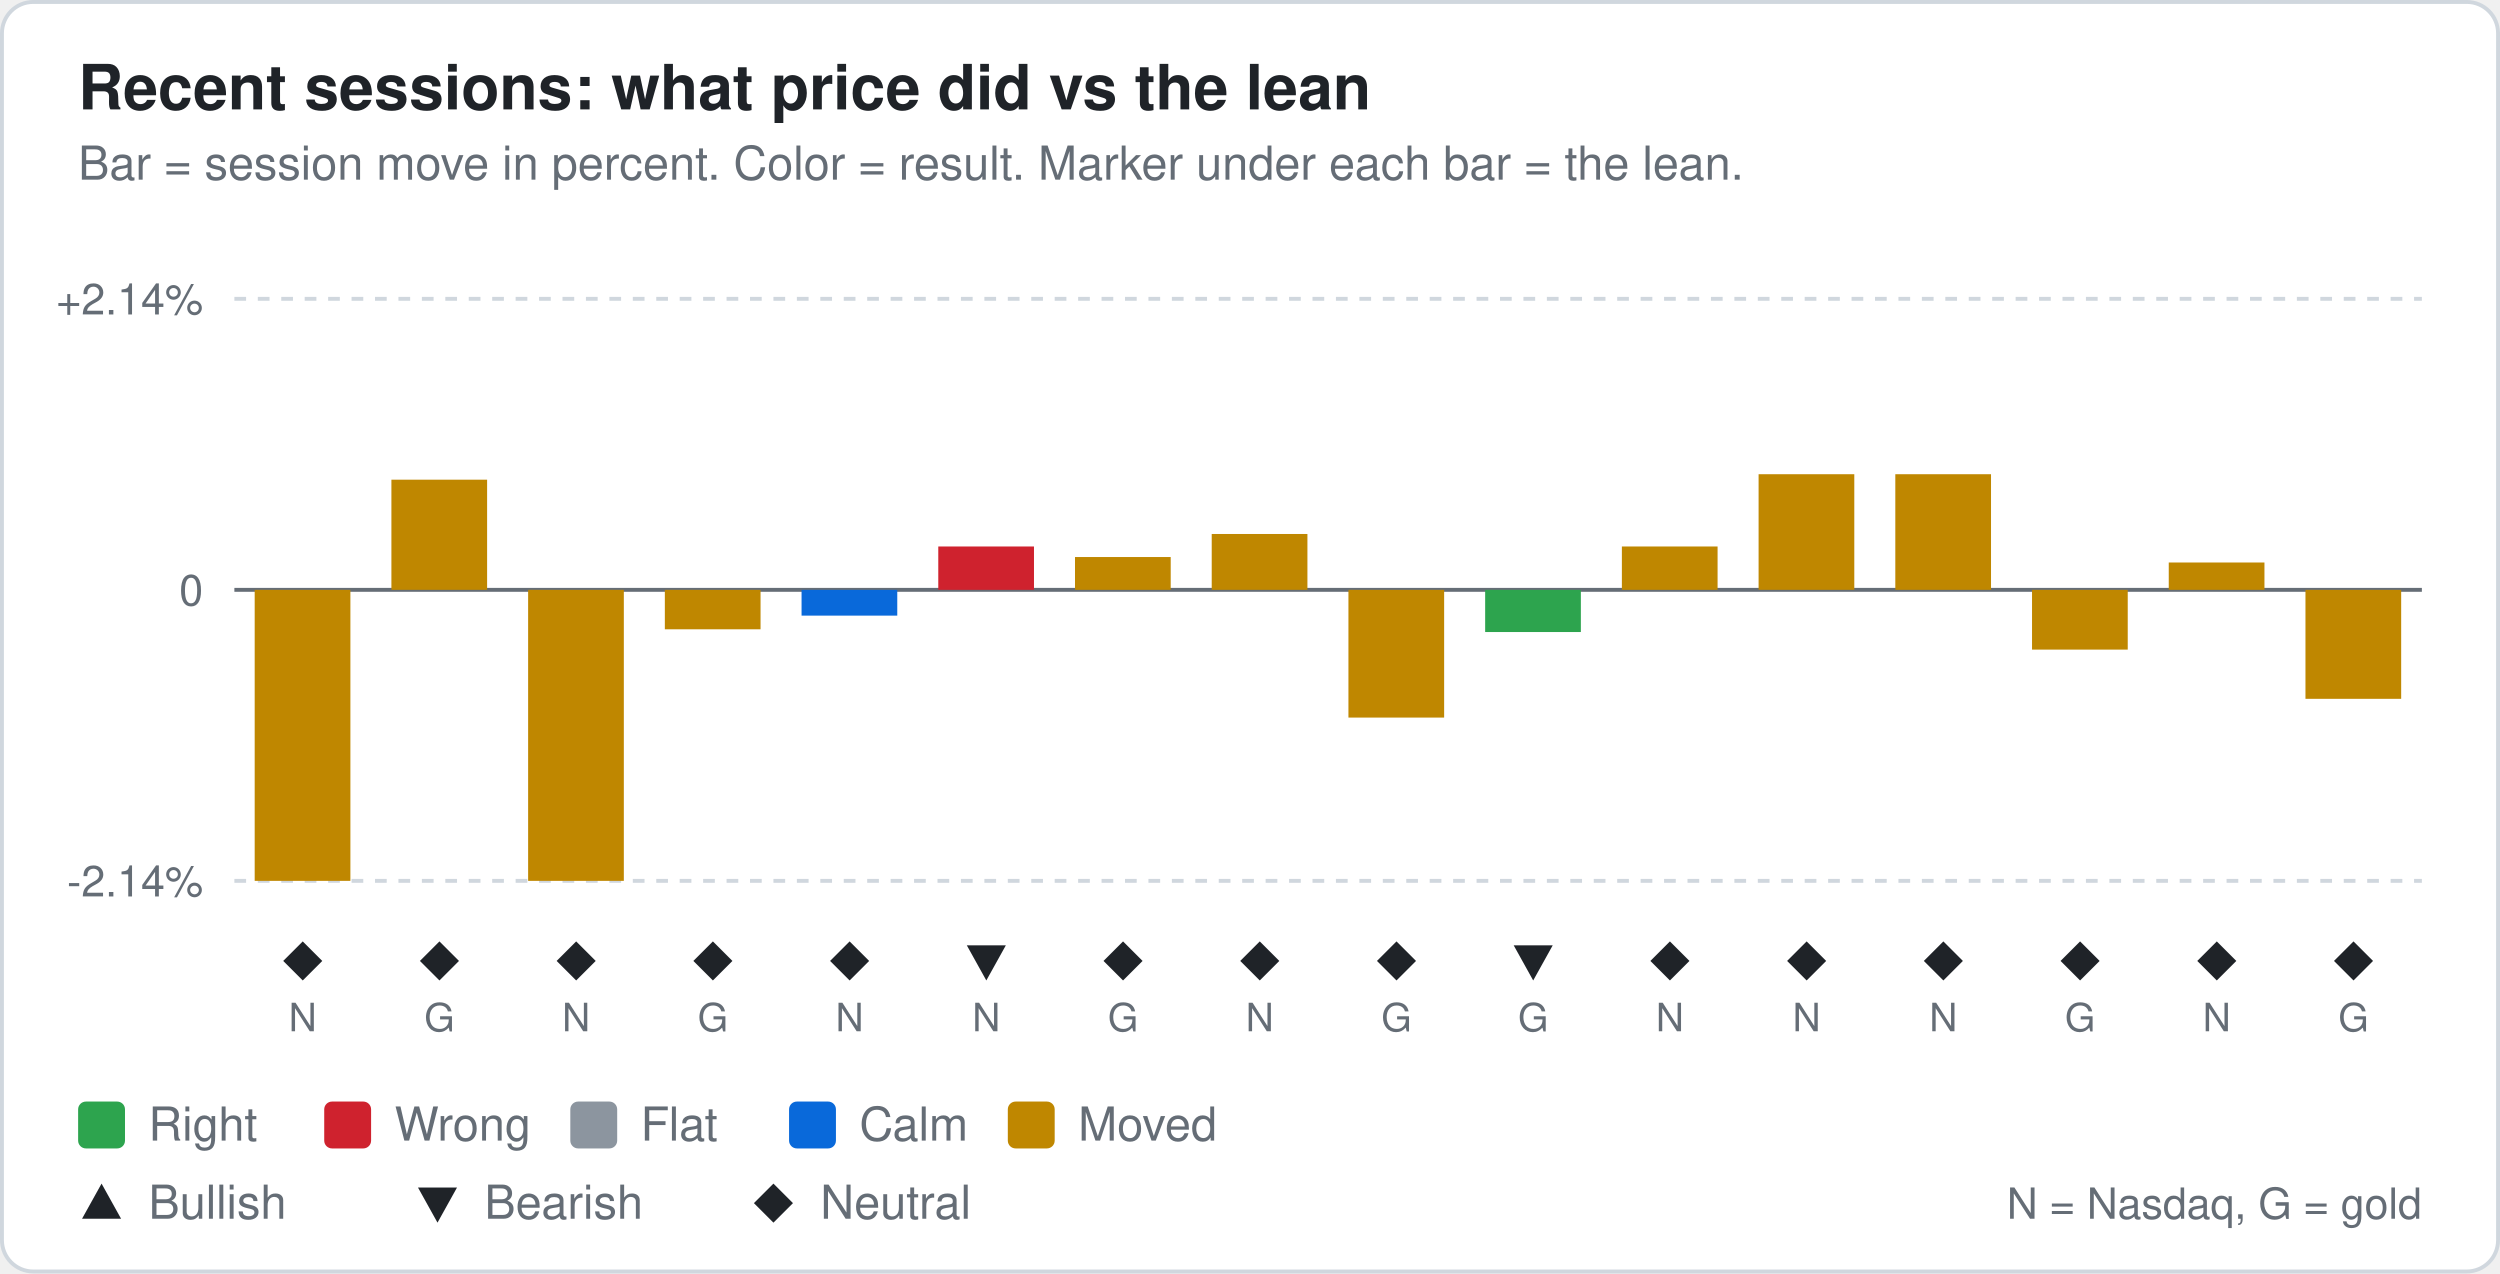
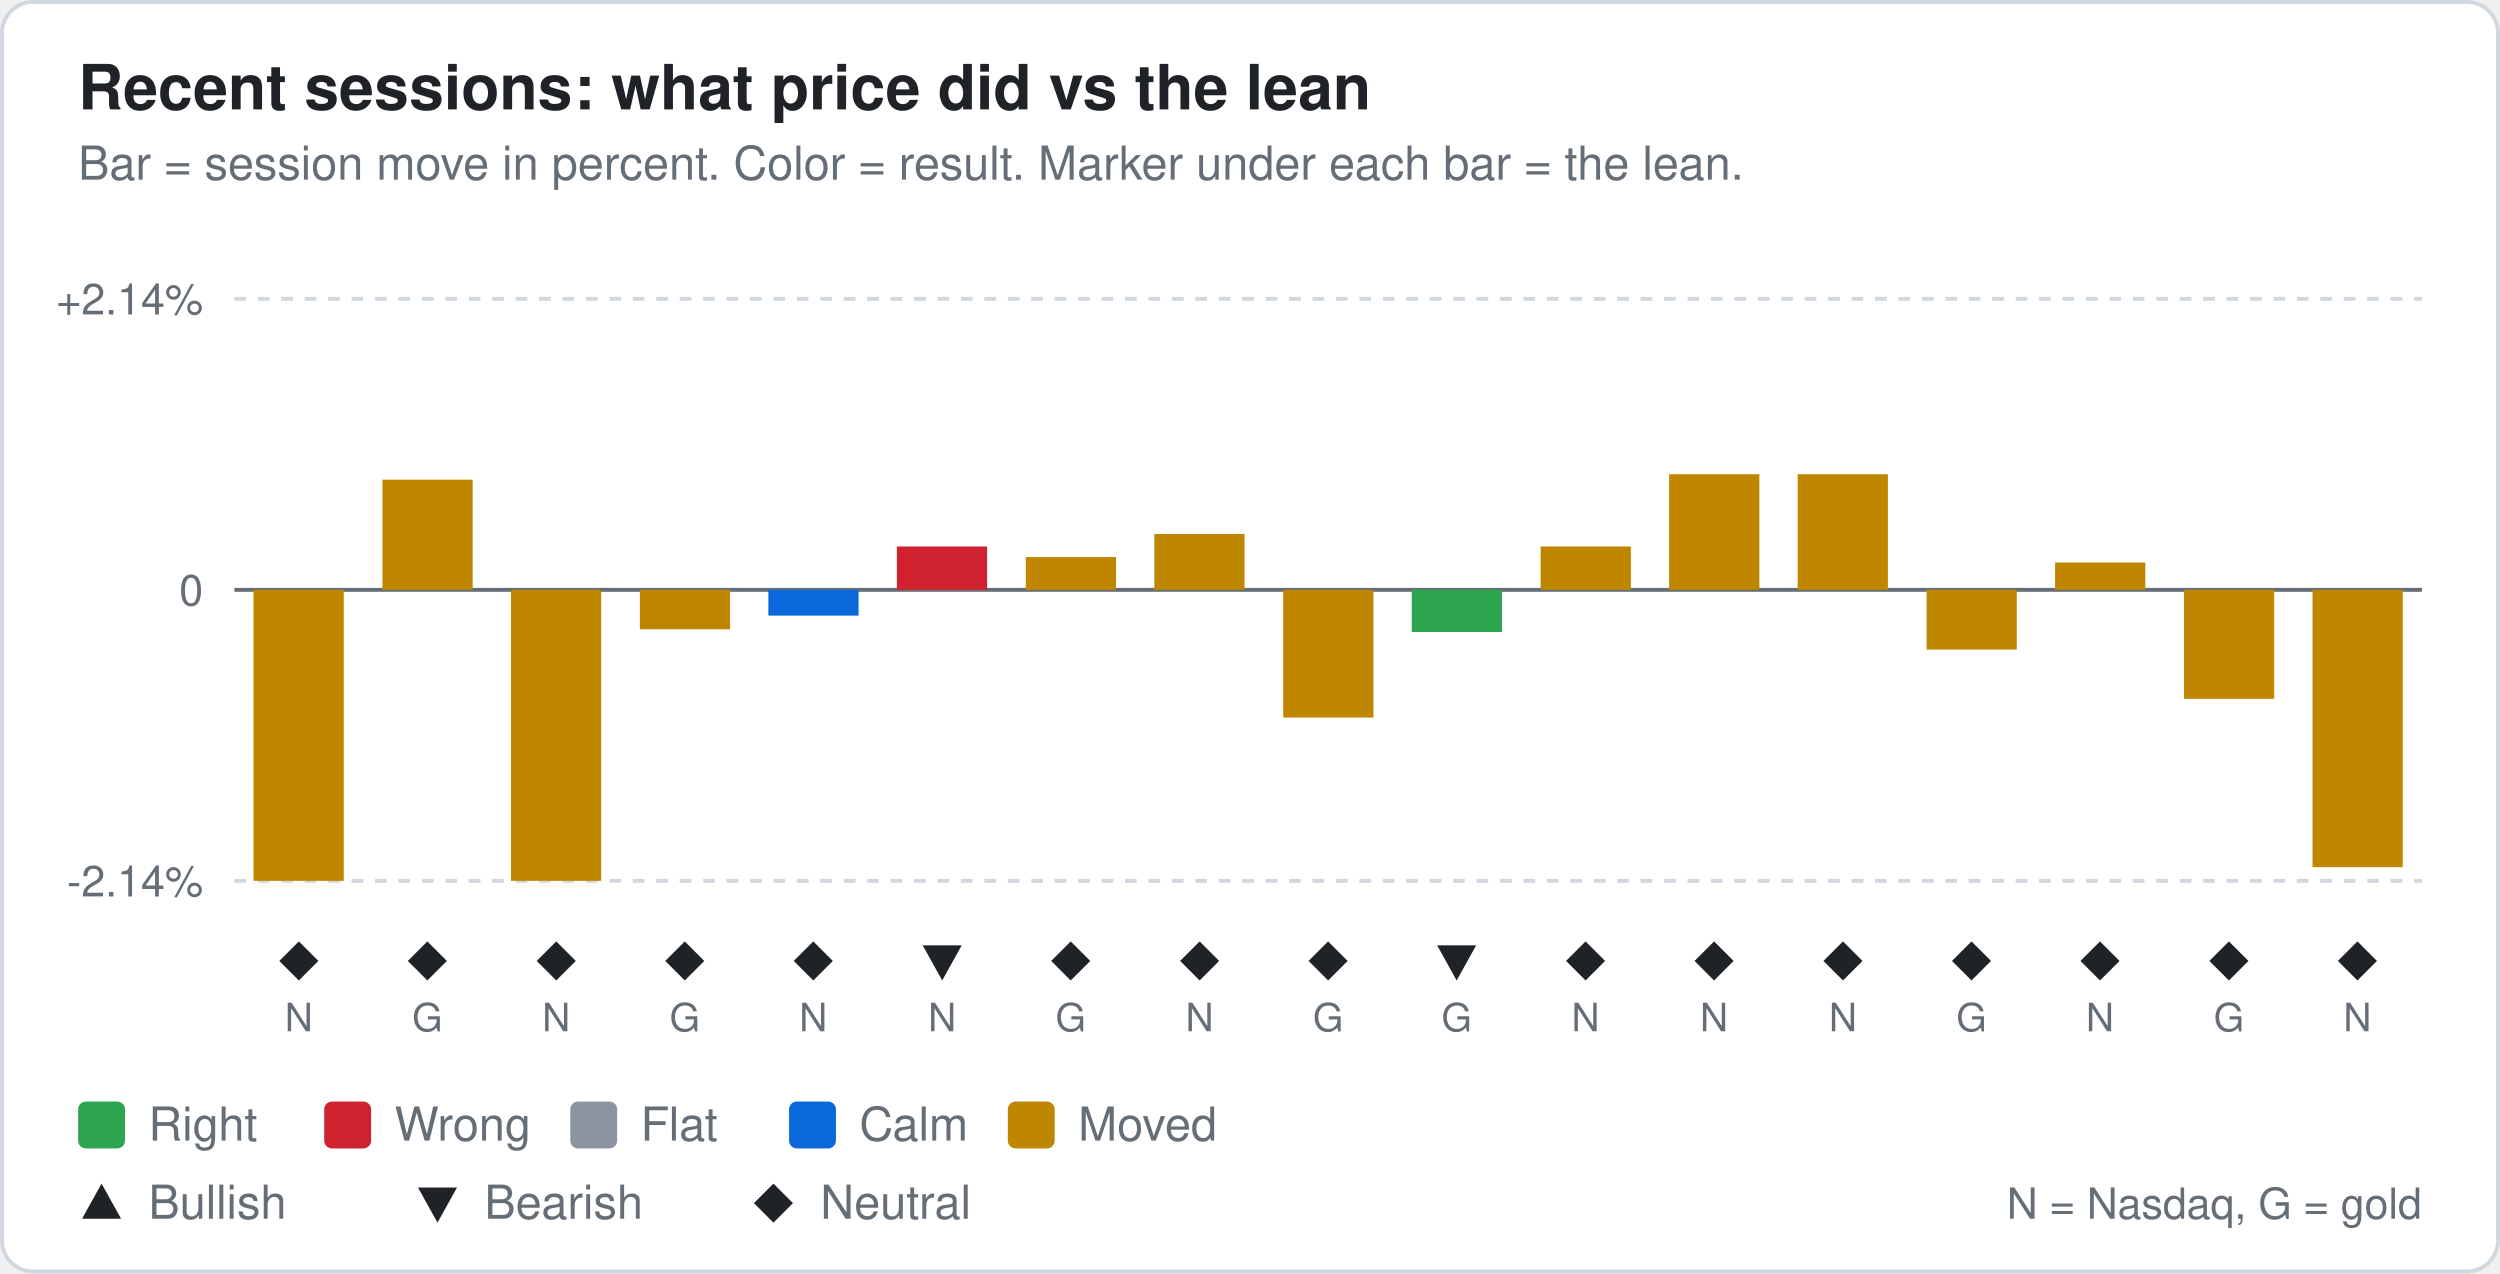
<svg xmlns="http://www.w3.org/2000/svg" width="640" height="326" viewBox="0 0 640 326" font-family="Helvetica, Arial, sans-serif">
  <rect x="0.5" y="0.5" width="639" height="325" rx="8" fill="#ffffff" stroke="#d0d7de" />
  <text x="20" y="28" font-size="16" font-weight="bold" fill="#1f2328">Recent sessions: what price did vs the lean</text>
  <text x="20" y="46" font-size="12" fill="#656d76">Bar = session move in percent. Color = result. Marker under each bar = the lean.</text>
  <line x1="60" y1="151.0" x2="620" y2="151.0" stroke="#656d76" />
  <line x1="60" y1="76.5" x2="620" y2="76.5" stroke="#d0d7de" stroke-dasharray="3 3" />
  <text x="52" y="80.5" font-size="11" text-anchor="end" fill="#656d76">+2.14%</text>
  <line x1="60" y1="225.5" x2="620" y2="225.5" stroke="#d0d7de" stroke-dasharray="3 3" />
  <text x="52" y="229.5" font-size="11" text-anchor="end" fill="#656d76">-2.14%</text>
  <text x="52" y="155.0" font-size="11" text-anchor="end" fill="#656d76">0</text>
-   <rect x="65.2" y="151.0" width="24.5" height="74.5" fill="#bf8700" />
-   <polygon points="77.5,241.0 82.5,246.0 77.5,251.0 72.5,246.0" fill="#1f2328" />
-   <text x="77.5" y="264" font-size="10" text-anchor="middle" fill="#656d76">N</text>
-   <rect x="100.2" y="122.8" width="24.5" height="28.2" fill="#bf8700" />
-   <polygon points="112.5,241.0 117.5,246.0 112.5,251.0 107.5,246.0" fill="#1f2328" />
-   <text x="112.5" y="264" font-size="10" text-anchor="middle" fill="#656d76">G</text>
-   <rect x="135.2" y="151.0" width="24.5" height="74.5" fill="#bf8700" />
-   <polygon points="147.5,241.0 152.5,246.0 147.5,251.0 142.5,246.0" fill="#1f2328" />
-   <text x="147.5" y="264" font-size="10" text-anchor="middle" fill="#656d76">N</text>
-   <rect x="170.2" y="151.0" width="24.5" height="10.1" fill="#bf8700" />
-   <polygon points="182.5,241.0 187.5,246.0 182.5,251.0 177.5,246.0" fill="#1f2328" />
-   <text x="182.5" y="264" font-size="10" text-anchor="middle" fill="#656d76">G</text>
-   <rect x="205.2" y="151.0" width="24.5" height="6.6" fill="#0969da" />
-   <polygon points="217.5,241.0 222.5,246.0 217.5,251.0 212.5,246.0" fill="#1f2328" />
-   <text x="217.5" y="264" font-size="10" text-anchor="middle" fill="#656d76">N</text>
-   <rect x="240.2" y="139.9" width="24.5" height="11.1" fill="#cf222e" />
-   <polygon points="247.5,242.0 257.5,242.0 252.5,251.0" fill="#1f2328" />
-   <text x="252.5" y="264" font-size="10" text-anchor="middle" fill="#656d76">N</text>
-   <rect x="275.2" y="142.6" width="24.5" height="8.4" fill="#bf8700" />
-   <polygon points="287.5,241.0 292.5,246.0 287.5,251.0 282.5,246.0" fill="#1f2328" />
-   <text x="287.5" y="264" font-size="10" text-anchor="middle" fill="#656d76">G</text>
-   <rect x="310.2" y="136.7" width="24.5" height="14.3" fill="#bf8700" />
-   <polygon points="322.5,241.0 327.5,246.0 322.5,251.0 317.5,246.0" fill="#1f2328" />
-   <text x="322.5" y="264" font-size="10" text-anchor="middle" fill="#656d76">N</text>
-   <rect x="345.2" y="151.0" width="24.5" height="32.7" fill="#bf8700" />
-   <polygon points="357.5,241.0 362.5,246.0 357.5,251.0 352.5,246.0" fill="#1f2328" />
-   <text x="357.5" y="264" font-size="10" text-anchor="middle" fill="#656d76">G</text>
-   <rect x="380.2" y="151.0" width="24.5" height="10.8" fill="#2da44e" />
-   <polygon points="387.5,242.0 397.5,242.0 392.5,251.0" fill="#1f2328" />
-   <text x="392.5" y="264" font-size="10" text-anchor="middle" fill="#656d76">G</text>
-   <rect x="415.2" y="139.9" width="24.5" height="11.1" fill="#bf8700" />
-   <polygon points="427.5,241.0 432.5,246.0 427.5,251.0 422.5,246.0" fill="#1f2328" />
-   <text x="427.5" y="264" font-size="10" text-anchor="middle" fill="#656d76">N</text>
-   <rect x="450.2" y="121.4" width="24.5" height="29.6" fill="#bf8700" />
-   <polygon points="462.5,241.0 467.5,246.0 462.5,251.0 457.5,246.0" fill="#1f2328" />
-   <text x="462.5" y="264" font-size="10" text-anchor="middle" fill="#656d76">N</text>
-   <rect x="485.2" y="121.4" width="24.5" height="29.6" fill="#bf8700" />
-   <polygon points="497.5,241.0 502.5,246.0 497.5,251.0 492.5,246.0" fill="#1f2328" />
-   <text x="497.5" y="264" font-size="10" text-anchor="middle" fill="#656d76">N</text>
-   <rect x="520.2" y="151.0" width="24.5" height="15.3" fill="#bf8700" />
-   <polygon points="532.5,241.0 537.5,246.0 532.5,251.0 527.5,246.0" fill="#1f2328" />
-   <text x="532.5" y="264" font-size="10" text-anchor="middle" fill="#656d76">G</text>
-   <rect x="555.2" y="144.0" width="24.5" height="7.0" fill="#bf8700" />
-   <polygon points="567.5,241.0 572.5,246.0 567.5,251.0 562.5,246.0" fill="#1f2328" />
-   <text x="567.5" y="264" font-size="10" text-anchor="middle" fill="#656d76">N</text>
-   <rect x="590.2" y="151.0" width="24.5" height="27.9" fill="#bf8700" />
-   <polygon points="602.5,241.0 607.5,246.0 602.5,251.0 597.5,246.0" fill="#1f2328" />
-   <text x="602.5" y="264" font-size="10" text-anchor="middle" fill="#656d76">G</text>
+   <rect x="64.9" y="151.0" width="23.1" height="74.5" fill="#bf8700" />
+   <polygon points="76.5,241.0 81.5,246.0 76.5,251.0 71.5,246.0" fill="#1f2328" />
+   <text x="76.5" y="264" font-size="10" text-anchor="middle" fill="#656d76">N</text>
+   <rect x="97.9" y="122.8" width="23.1" height="28.2" fill="#bf8700" />
+   <polygon points="109.4,241.0 114.4,246.0 109.4,251.0 104.4,246.0" fill="#1f2328" />
+   <text x="109.4" y="264" font-size="10" text-anchor="middle" fill="#656d76">G</text>
+   <rect x="130.8" y="151.0" width="23.1" height="74.5" fill="#bf8700" />
+   <polygon points="142.4,241.0 147.4,246.0 142.4,251.0 137.4,246.0" fill="#1f2328" />
+   <text x="142.4" y="264" font-size="10" text-anchor="middle" fill="#656d76">N</text>
+   <rect x="163.8" y="151.0" width="23.1" height="10.1" fill="#bf8700" />
+   <polygon points="175.3,241.0 180.3,246.0 175.3,251.0 170.3,246.0" fill="#1f2328" />
+   <text x="175.3" y="264" font-size="10" text-anchor="middle" fill="#656d76">G</text>
+   <rect x="196.7" y="151.0" width="23.1" height="6.6" fill="#0969da" />
+   <polygon points="208.2,241.0 213.2,246.0 208.2,251.0 203.2,246.0" fill="#1f2328" />
+   <text x="208.2" y="264" font-size="10" text-anchor="middle" fill="#656d76">N</text>
+   <rect x="229.6" y="139.9" width="23.1" height="11.1" fill="#cf222e" />
+   <polygon points="236.2,242.0 246.2,242.0 241.2,251.0" fill="#1f2328" />
+   <text x="241.2" y="264" font-size="10" text-anchor="middle" fill="#656d76">N</text>
+   <rect x="262.6" y="142.6" width="23.1" height="8.4" fill="#bf8700" />
+   <polygon points="274.1,241.0 279.1,246.0 274.1,251.0 269.1,246.0" fill="#1f2328" />
+   <text x="274.1" y="264" font-size="10" text-anchor="middle" fill="#656d76">G</text>
+   <rect x="295.5" y="136.7" width="23.1" height="14.3" fill="#bf8700" />
+   <polygon points="307.1,241.0 312.1,246.0 307.1,251.0 302.1,246.0" fill="#1f2328" />
+   <text x="307.1" y="264" font-size="10" text-anchor="middle" fill="#656d76">N</text>
+   <rect x="328.5" y="151.0" width="23.1" height="32.7" fill="#bf8700" />
+   <polygon points="340.0,241.0 345.0,246.0 340.0,251.0 335.0,246.0" fill="#1f2328" />
+   <text x="340.0" y="264" font-size="10" text-anchor="middle" fill="#656d76">G</text>
+   <rect x="361.4" y="151.0" width="23.1" height="10.8" fill="#2da44e" />
+   <polygon points="367.9,242.0 377.9,242.0 372.9,251.0" fill="#1f2328" />
+   <text x="372.9" y="264" font-size="10" text-anchor="middle" fill="#656d76">G</text>
+   <rect x="394.4" y="139.9" width="23.1" height="11.1" fill="#bf8700" />
+   <polygon points="405.9,241.0 410.9,246.0 405.9,251.0 400.9,246.0" fill="#1f2328" />
+   <text x="405.9" y="264" font-size="10" text-anchor="middle" fill="#656d76">N</text>
+   <rect x="427.3" y="121.4" width="23.1" height="29.6" fill="#bf8700" />
+   <polygon points="438.8,241.0 443.8,246.0 438.8,251.0 433.8,246.0" fill="#1f2328" />
+   <text x="438.8" y="264" font-size="10" text-anchor="middle" fill="#656d76">N</text>
+   <rect x="460.2" y="121.4" width="23.1" height="29.6" fill="#bf8700" />
+   <polygon points="471.8,241.0 476.8,246.0 471.8,251.0 466.8,246.0" fill="#1f2328" />
+   <text x="471.8" y="264" font-size="10" text-anchor="middle" fill="#656d76">N</text>
+   <rect x="493.2" y="151.0" width="23.1" height="15.3" fill="#bf8700" />
+   <polygon points="504.7,241.0 509.7,246.0 504.7,251.0 499.7,246.0" fill="#1f2328" />
+   <text x="504.7" y="264" font-size="10" text-anchor="middle" fill="#656d76">G</text>
+   <rect x="526.1" y="144.0" width="23.1" height="7.0" fill="#bf8700" />
+   <polygon points="537.6,241.0 542.6,246.0 537.6,251.0 532.6,246.0" fill="#1f2328" />
+   <text x="537.6" y="264" font-size="10" text-anchor="middle" fill="#656d76">N</text>
+   <rect x="559.1" y="151.0" width="23.1" height="27.9" fill="#bf8700" />
+   <polygon points="570.6,241.0 575.6,246.0 570.6,251.0 565.6,246.0" fill="#1f2328" />
+   <text x="570.6" y="264" font-size="10" text-anchor="middle" fill="#656d76">G</text>
+   <rect x="592.0" y="151.0" width="23.1" height="71.0" fill="#bf8700" />
+   <polygon points="603.5,241.0 608.5,246.0 603.5,251.0 598.5,246.0" fill="#1f2328" />
+   <text x="603.5" y="264" font-size="10" text-anchor="middle" fill="#656d76">N</text>
  <rect x="20" y="282" width="12" height="12" rx="2" fill="#2da44e" />
  <text x="38" y="292" font-size="12" fill="#656d76">Right</text>
  <rect x="83" y="282" width="12" height="12" rx="2" fill="#cf222e" />
  <text x="101" y="292" font-size="12" fill="#656d76">Wrong</text>
  <rect x="146" y="282" width="12" height="12" rx="2" fill="#8c959f" />
  <text x="164" y="292" font-size="12" fill="#656d76">Flat</text>
  <rect x="202" y="282" width="12" height="12" rx="2" fill="#0969da" />
  <text x="220" y="292" font-size="12" fill="#656d76">Calm</text>
  <rect x="258" y="282" width="12" height="12" rx="2" fill="#bf8700" />
  <text x="276" y="292" font-size="12" fill="#656d76">Moved</text>
  <polygon points="26.0,303.0 21.0,312.0 31.0,312.0" fill="#1f2328" />
  <text x="38" y="312" font-size="12" fill="#656d76">Bullish</text>
  <polygon points="107.0,304.0 117.0,304.0 112.0,313.0" fill="#1f2328" />
  <text x="124" y="312" font-size="12" fill="#656d76">Bearish</text>
  <polygon points="198.0,303.0 203.0,308.0 198.0,313.0 193.0,308.0" fill="#1f2328" />
  <text x="210" y="312" font-size="12" fill="#656d76">Neutral</text>
  <text x="620" y="312" font-size="11" text-anchor="end" fill="#656d76">N = Nasdaq, G = gold</text>
</svg>
